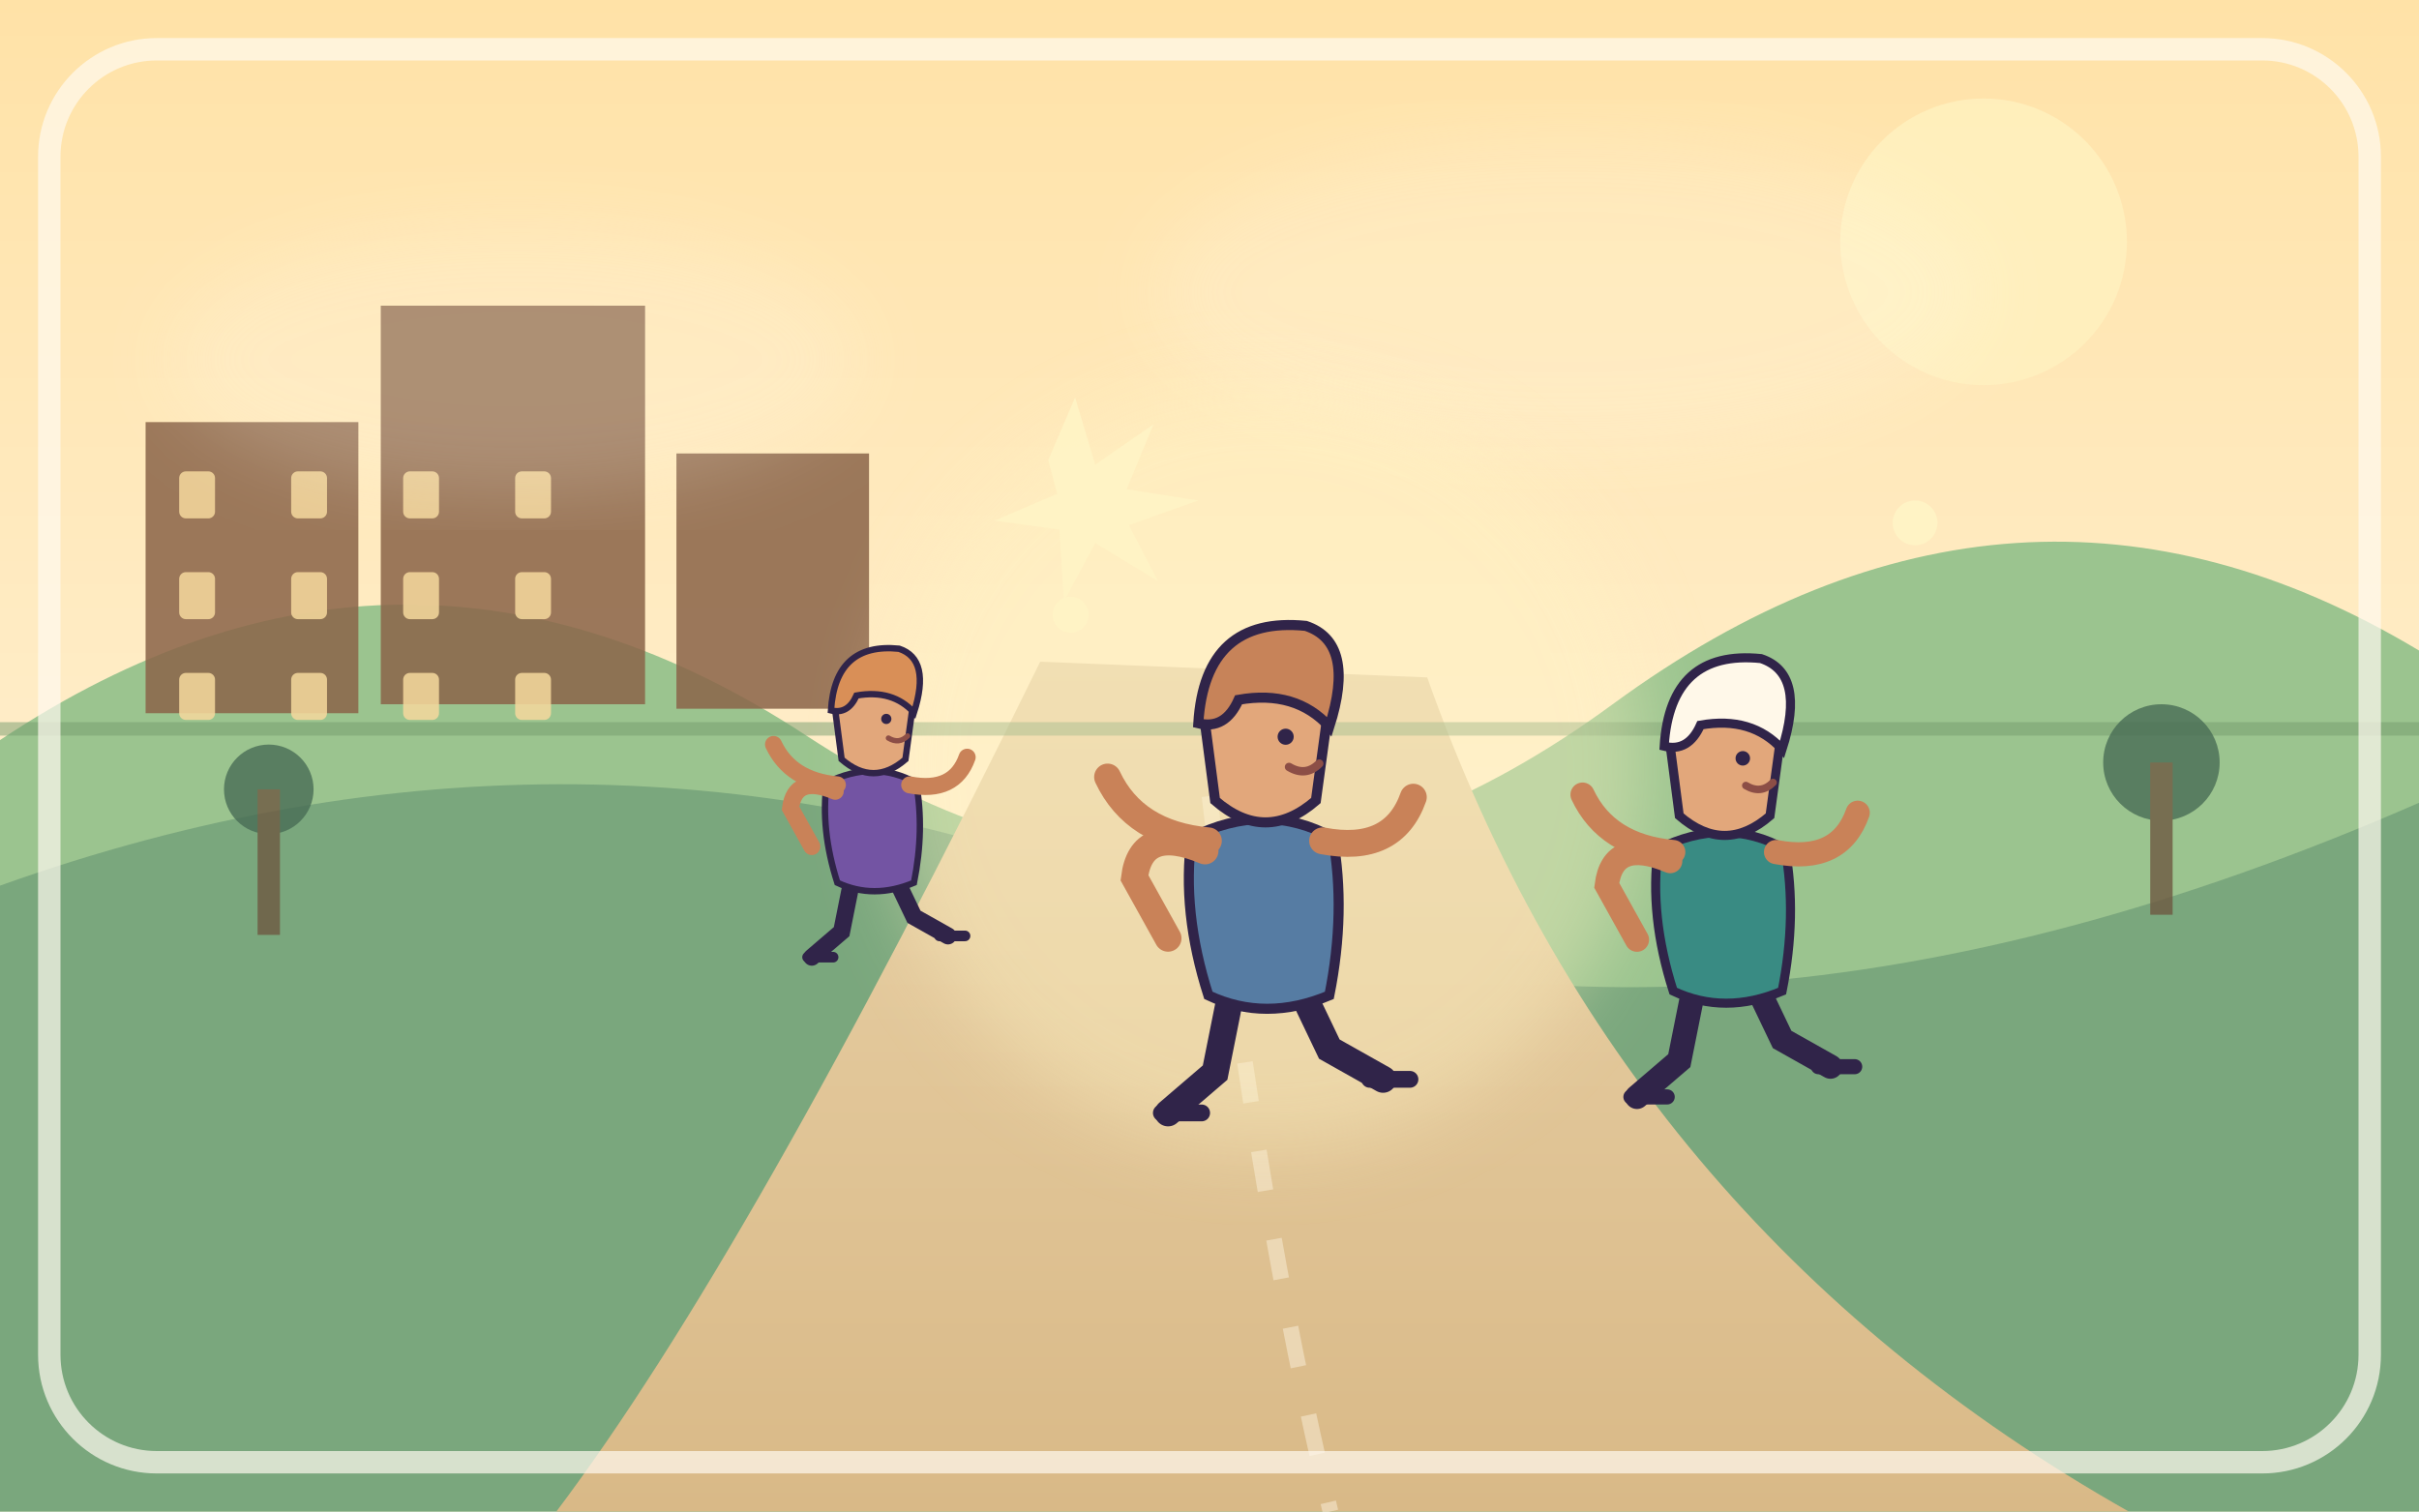
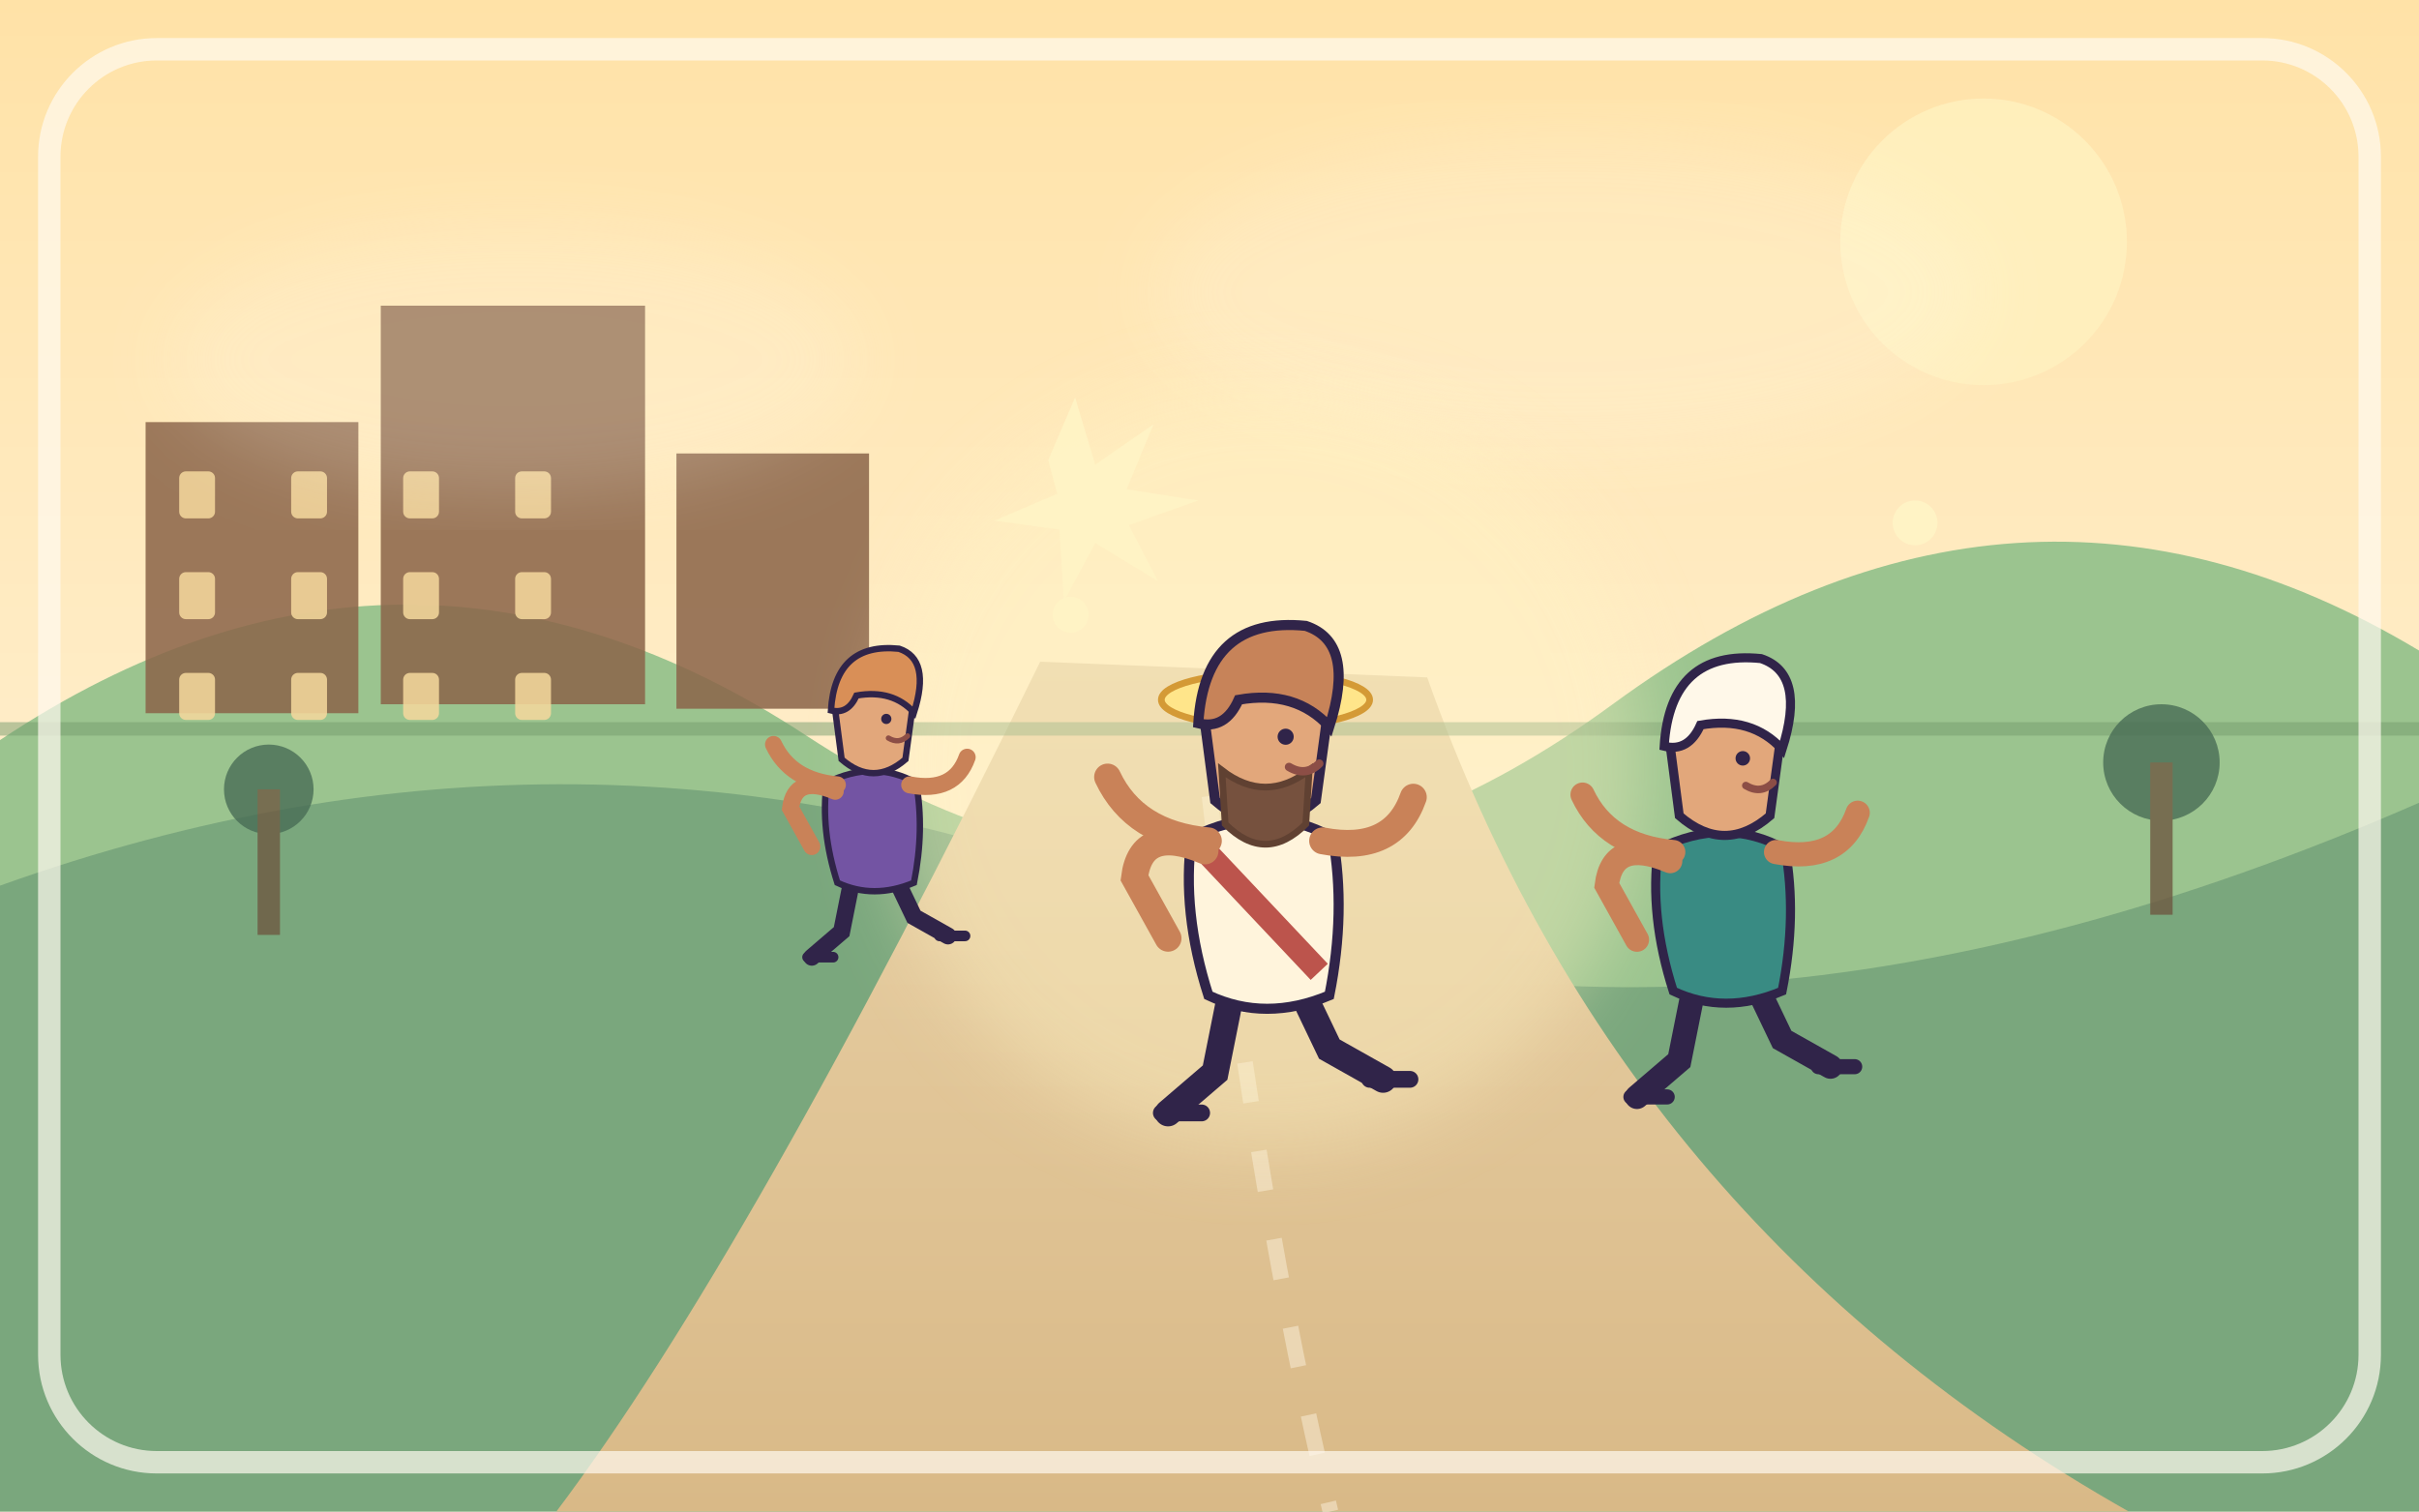
<svg xmlns="http://www.w3.org/2000/svg" width="1080" height="675" viewBox="0 0 1080 675" role="img" aria-label="Bartimeu voltou a enxergar">
  <defs>
    <linearGradient id="sky" x2="0" y2="1">
      <stop stop-color="#ffe2a7" />
      <stop offset="1" stop-color="#fff8e9" />
    </linearGradient>
    <linearGradient id="road" x2="0" y2="1">
      <stop stop-color="#e9d2a8" />
      <stop offset="1" stop-color="#d9b987" />
    </linearGradient>
    <filter id="soft">
      <feGaussianBlur stdDeviation="16" />
    </filter>
  </defs>
  <rect width="1080" height="675" fill="url(#sky)" />
  <circle cx="885.6" cy="108" r="64" fill="#fff1bf" opacity=".8" />
  <path d="M0 330.5 Q180 210.5 360 328.5 T720 314.5 T1080 290.5 V675 H0Z" fill="#9bc48f" />
  <path d="M0 395.5 Q260 302.5 510 400.5 T1080 358.5 V675 H0Z" fill="#6e9b76" opacity=".72" />
  <path d="M464.4 295.5 Q334.8 560.25 248.4 675 H950.4 Q723.6 546.75 637.2 302.5Z" fill="url(#road)" />
  <path d="M540 355.5 Q561.6 540 594 675" fill="none" stroke="#f7ebd4" stroke-width="7" stroke-dasharray="18 22" opacity=".55" />
  <g fill="#8b6549" opacity=".86">
    <path d="M65 318.5 v-130 h95 v130z" />
    <path d="M170 314.5 v-178 h118 v178z" />
    <path d="M302 316.5 v-114 h86 v114z" />
  </g>
  <g fill="#f5d89c" opacity=".86">
    <rect x="80" y="210.5" width="16" height="21" rx="3" />
    <rect x="130" y="210.5" width="16" height="21" rx="3" />
    <rect x="180" y="210.5" width="16" height="21" rx="3" />
    <rect x="230" y="210.5" width="16" height="21" rx="3" />
    <rect x="80" y="255.5" width="16" height="21" rx="3" />
    <rect x="130" y="255.5" width="16" height="21" rx="3" />
    <rect x="180" y="255.5" width="16" height="21" rx="3" />
    <rect x="230" y="255.5" width="16" height="21" rx="3" />
    <rect x="80" y="300.5" width="16" height="21" rx="3" />
    <rect x="130" y="300.5" width="16" height="21" rx="3" />
    <rect x="180" y="300.5" width="16" height="21" rx="3" />
    <rect x="230" y="300.5" width="16" height="21" rx="3" />
  </g>
  <path d="M0 325.5 H1080" stroke="#769b6d" stroke-width="6" opacity=".5" />
  <g opacity=".18" fill="#fffdf5" filter="url(#soft)">
    <ellipse cx="230" cy="160.5" rx="155" ry="60" />
    <ellipse cx="700" cy="130.5" rx="185" ry="70" />
  </g>
  <circle cx="565" cy="342.5" r="170" fill="#fff4c5" opacity=".38" filter="url(#soft)" />
  <g transform="translate(565 375.5) scale(1.5 1.5)">
+     <ellipse cx="0" cy="-42" rx="31" ry="8" fill="#ffe58a" stroke="#d49a36" stroke-width="2" />
+     <path d="M0 -54v24 M-10 -42h20" stroke="#fff8db" stroke-width="3" stroke-linecap="round" />
    <path d="M-9 39 L-15 69 L-29 81 M8 39 L19 62 L35 71" fill="none" stroke="#302449" stroke-width="8" stroke-linecap="round" />
    <path d="M-31 81 h12 M31 71 h12" stroke="#302449" stroke-width="5" stroke-linecap="round" />
-     <path d="M-22 -1 Q-25 21 -17 46 Q0 54 19 46 Q24 21 20 -1 Q0 -12 -22 -1Z" fill="#567ca3" stroke="#302449" stroke-width="3" />
+     <path d="M-22 -1 Q-25 21 -17 46 Q0 54 19 46 Q24 21 20 -1 Q0 -12 -22 -1Z" fill="#fff4dc" stroke="#302449" stroke-width="3" />
+     <path d="M-17 4 L16 39" stroke="#b94d45" stroke-width="7" opacity=".95" />
    <path d="M-18 3 Q-37 -5 -39 11 L-29 29" fill="none" stroke="#c98258" stroke-width="8" stroke-linecap="round" />
    <path d="M-17 0 Q-39 -2 -47 -19 M17 0 Q38 4 44 -13" fill="none" stroke="#c98258" stroke-width="8" stroke-linecap="round" />
    <path d="M-18 -35 Q-20 -57 0 -60 Q20 -56 18 -34 L15 -12 Q0 1 -15 -12Z" fill="#e2a77b" stroke="#302449" stroke-width="3" />
    <path d="M-20 -35 Q-18 -67 12 -64 Q27 -59 19 -34 Q9 -45 -8 -42 Q-12 -33 -20 -35Z" fill="#c78359" stroke="#302449" stroke-width="3" />
+     <path d="M-13 -21 Q0 -11 13 -21 L12 -5 Q0 7 -12 -5Z" fill="#76513e" stroke="#604132" stroke-width="2" />
    <circle cx="6" cy="-31" r="2.4" fill="#302449" />
    <path d="M7 -22 q5 3 9 -1" fill="none" stroke="#8c4e46" stroke-width="2.5" stroke-linecap="round" />
  </g>
  <g transform="translate(770 380.5) scale(1.35 1.35)">
    <path d="M-9 39 L-15 69 L-29 81 M8 39 L19 62 L35 71" fill="none" stroke="#302449" stroke-width="8" stroke-linecap="round" />
    <path d="M-31 81 h12 M31 71 h12" stroke="#302449" stroke-width="5" stroke-linecap="round" />
    <path d="M-22 -1 Q-25 21 -17 46 Q0 54 19 46 Q24 21 20 -1 Q0 -12 -22 -1Z" fill="#398b83" stroke="#302449" stroke-width="3" />
    <path d="M-18 3 Q-37 -5 -39 11 L-29 29" fill="none" stroke="#c98258" stroke-width="8" stroke-linecap="round" />
    <path d="M-17 0 Q-39 -2 -47 -19 M17 0 Q38 4 44 -13" fill="none" stroke="#c98258" stroke-width="8" stroke-linecap="round" />
    <path d="M-18 -35 Q-20 -57 0 -60 Q20 -56 18 -34 L15 -12 Q0 1 -15 -12Z" fill="#e2a77b" stroke="#302449" stroke-width="3" />
    <path d="M-20 -35 Q-18 -67 12 -64 Q27 -59 19 -34 Q9 -45 -8 -42 Q-12 -33 -20 -35Z" fill="#fff8e9" stroke="#302449" stroke-width="3" />
    <circle cx="6" cy="-31" r="2.4" fill="#302449" />
    <path d="M7 -22 q5 3 9 -1" fill="none" stroke="#8c4e46" stroke-width="2.5" stroke-linecap="round" />
  </g>
  <g transform="translate(390 350.5) scale(0.95 0.95)">
    <path d="M-9 39 L-15 69 L-29 81 M8 39 L19 62 L35 71" fill="none" stroke="#302449" stroke-width="8" stroke-linecap="round" />
    <path d="M-31 81 h12 M31 71 h12" stroke="#302449" stroke-width="5" stroke-linecap="round" />
    <path d="M-22 -1 Q-25 21 -17 46 Q0 54 19 46 Q24 21 20 -1 Q0 -12 -22 -1Z" fill="#7354a3" stroke="#302449" stroke-width="3" />
    <path d="M-18 3 Q-37 -5 -39 11 L-29 29" fill="none" stroke="#c98258" stroke-width="8" stroke-linecap="round" />
    <path d="M-17 0 Q-39 -2 -47 -19 M17 0 Q38 4 44 -13" fill="none" stroke="#c98258" stroke-width="8" stroke-linecap="round" />
    <path d="M-18 -35 Q-20 -57 0 -60 Q20 -56 18 -34 L15 -12 Q0 1 -15 -12Z" fill="#e2a77b" stroke="#302449" stroke-width="3" />
    <path d="M-20 -35 Q-18 -67 12 -64 Q27 -59 19 -34 Q9 -45 -8 -42 Q-12 -33 -20 -35Z" fill="#d98f57" stroke="#302449" stroke-width="3" />
    <circle cx="6" cy="-31" r="2.4" fill="#302449" />
    <path d="M7 -22 q5 3 9 -1" fill="none" stroke="#8c4e46" stroke-width="2.5" stroke-linecap="round" />
  </g>
  <g fill="#fff4c5" opacity=".9">
    <path d="M468 205.5 l12 -28 9 30 26 -18 -12 29 32 5 -31 11 13 25 -28 -17 -14 26 -2 -32 -29 -4 28 -12z" />
    <circle cx="478" cy="274.5" r="8" />
    <circle cx="855" cy="233.5" r="10" />
  </g>
  <g fill="#496d55" opacity=".8">
    <circle cx="120" cy="352.5" r="20" />
    <circle cx="965" cy="340.5" r="26" />
    <path d="M120 352.5 v65 M965 340.5 v68" stroke="#6e5941" stroke-width="10" />
  </g>
  <rect x="22" y="22" width="1036" height="631" rx="48" fill="none" stroke="#fffaf0" stroke-width="10" opacity=".7" />
</svg>
